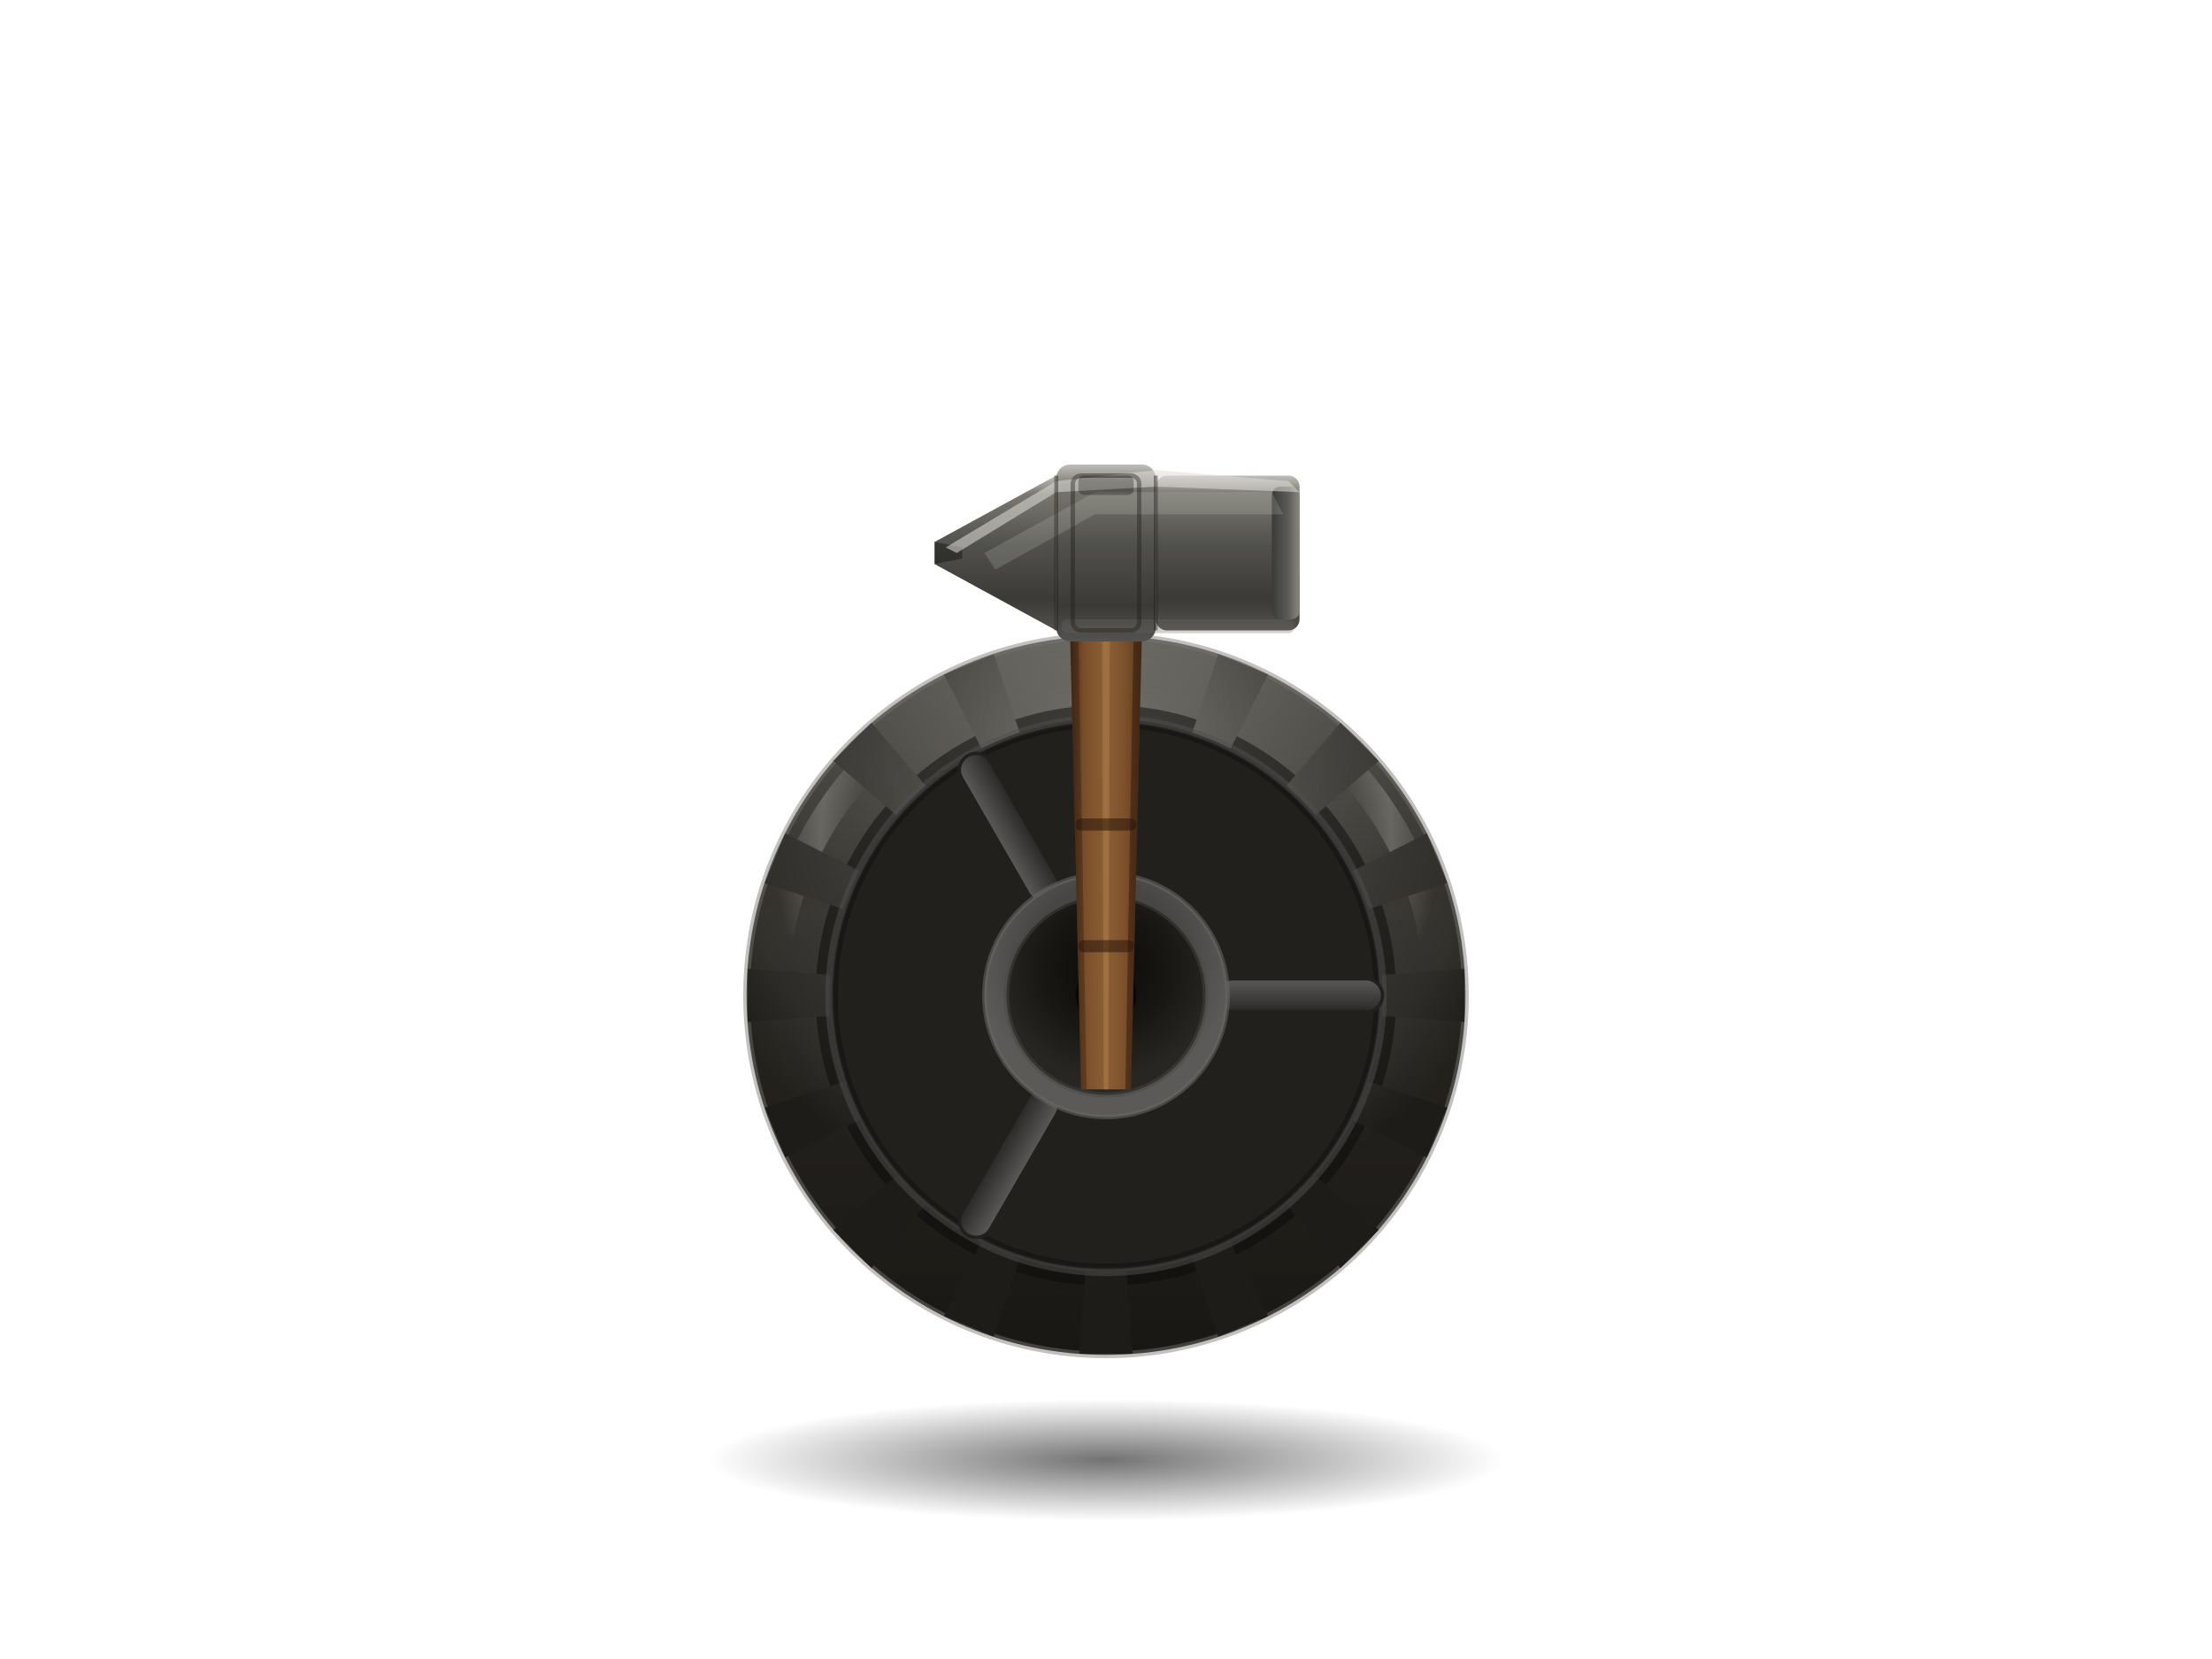
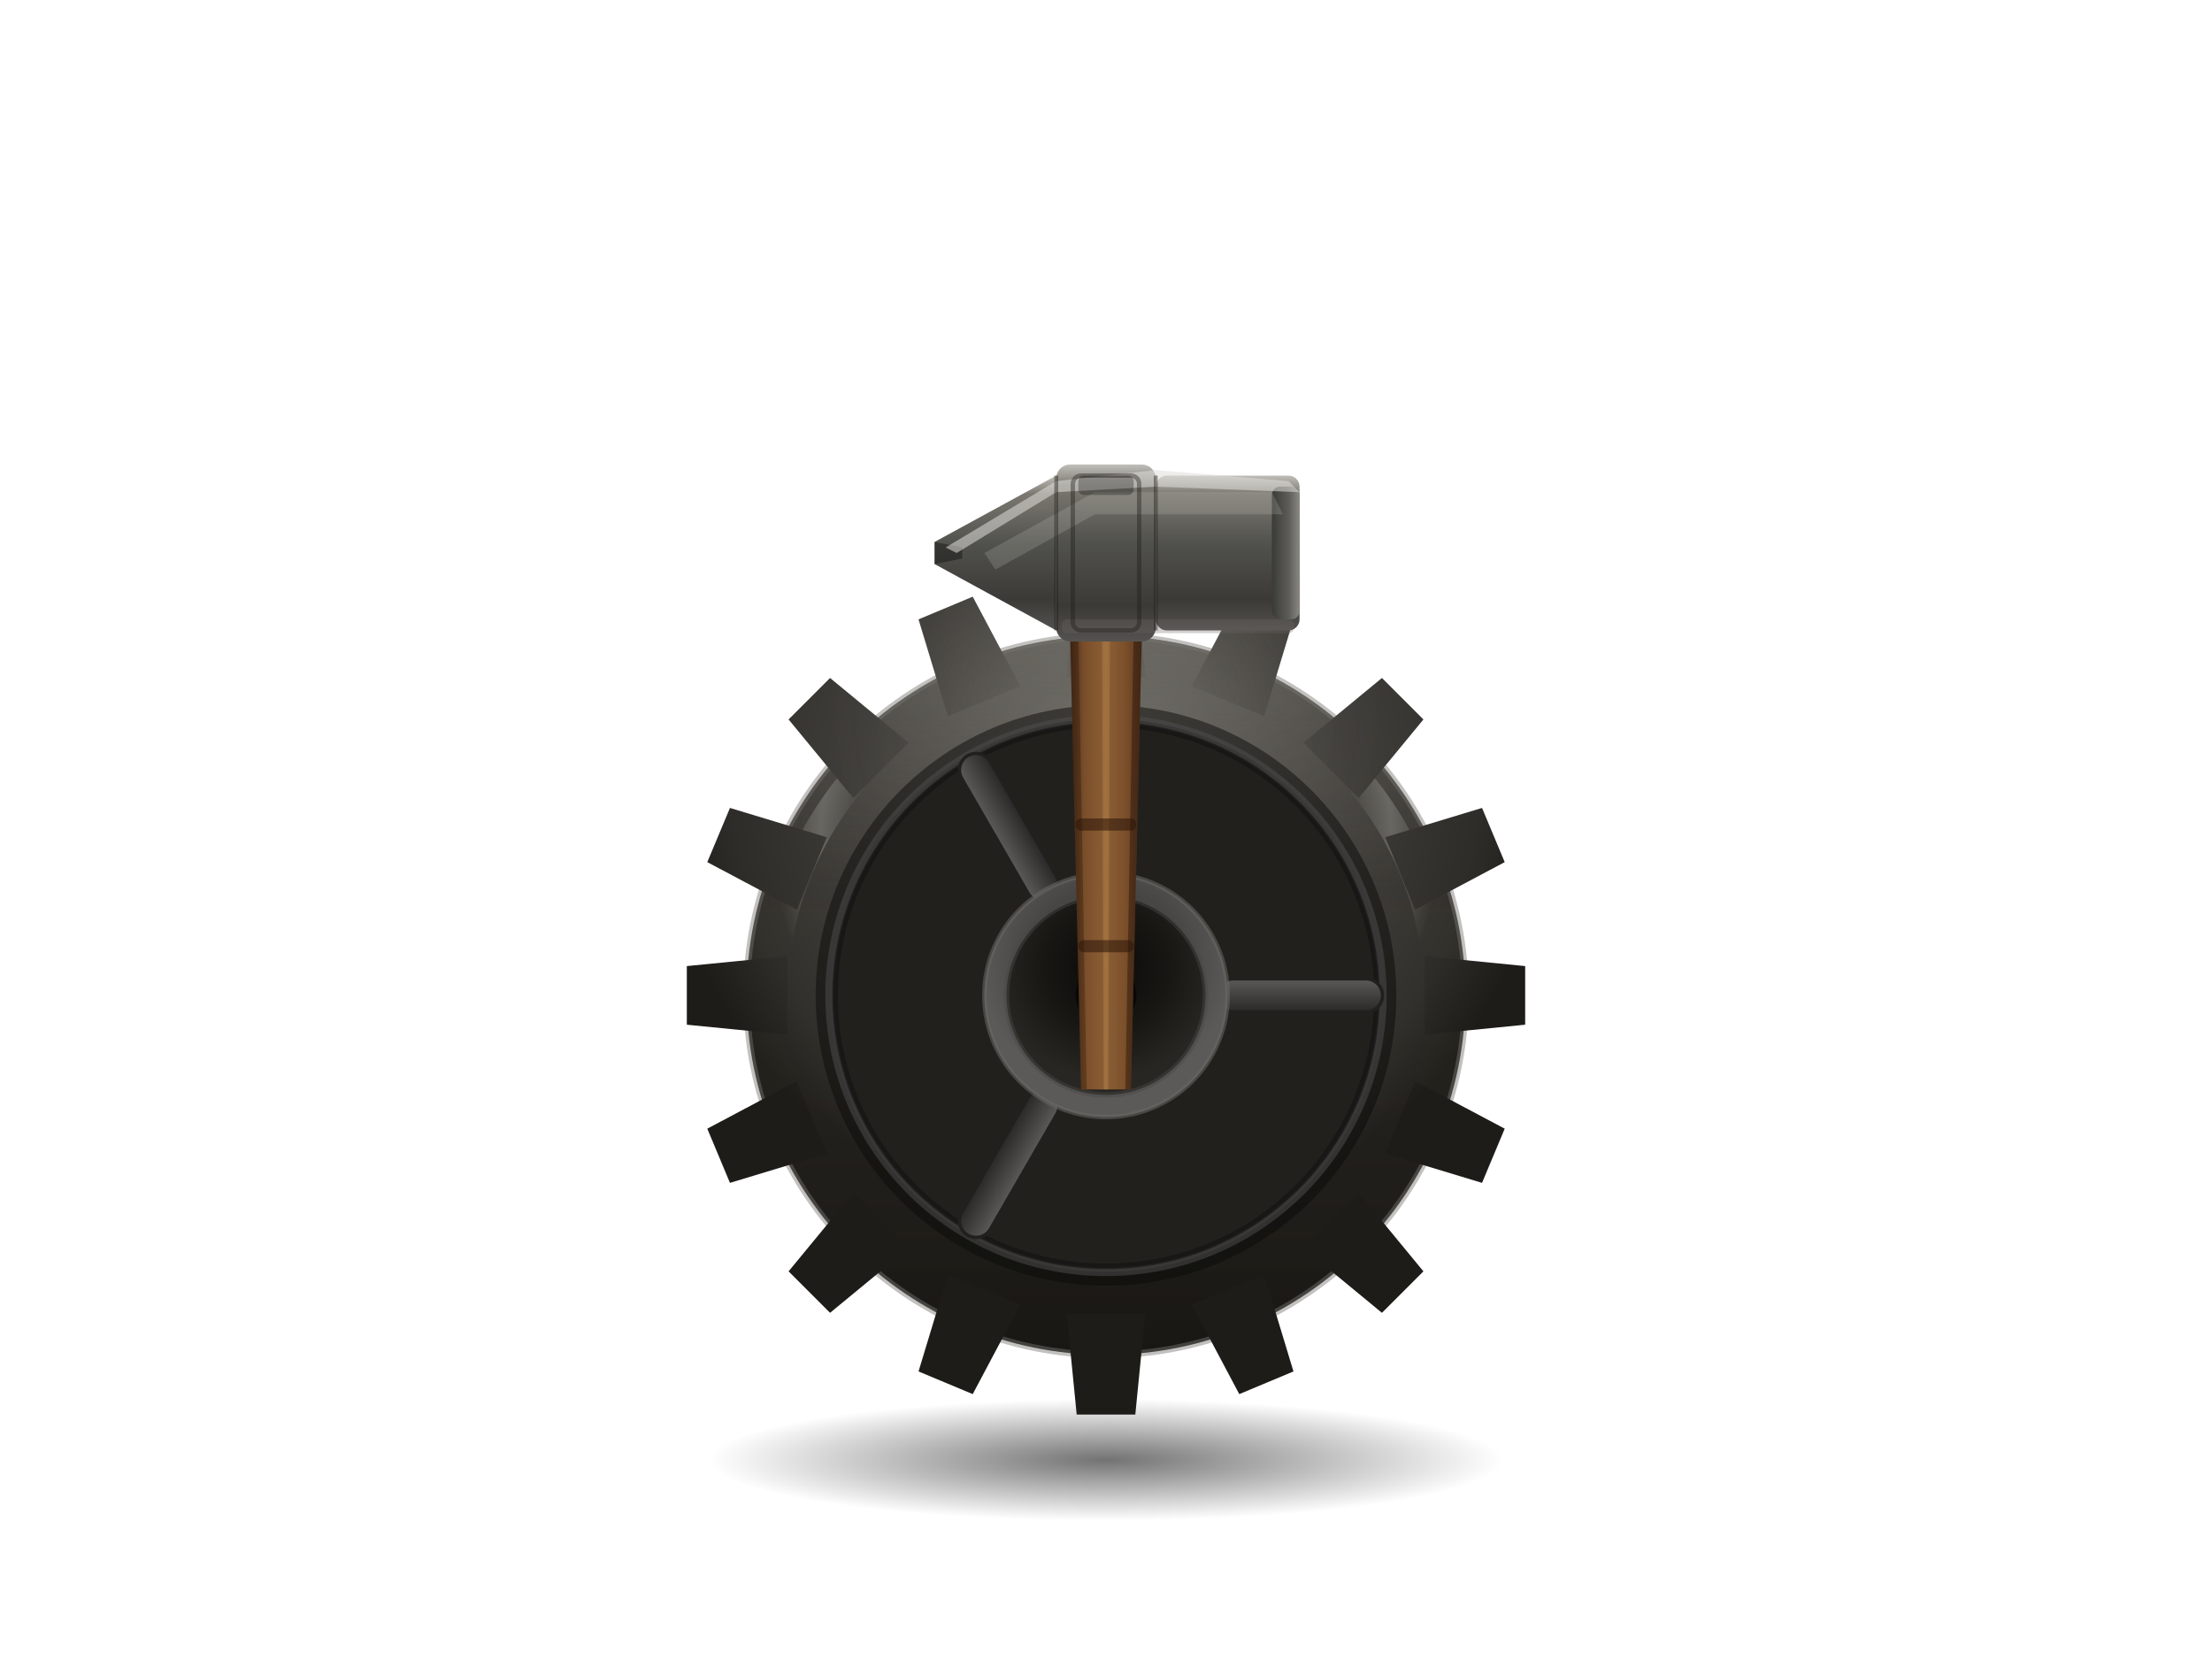
<svg xmlns="http://www.w3.org/2000/svg" id="sprocket-hammer" viewBox="0 0 400 300" role="img" aria-label="Engineering sprocket with hammer — forging animation">
  <defs>
    <radialGradient id="impact-rg" cx="50%" cy="50%" r="50%">
      <stop offset="0%" stop-color="#fff5e0" stop-opacity="0.9" />
      <stop offset="60%" stop-color="#ffcc66" stop-opacity="0.4" />
      <stop offset="100%" stop-color="#C8823A" stop-opacity="0" />
    </radialGradient>
    <radialGradient id="sprocket-rg" cx="200" cy="142" r="80" gradientUnits="userSpaceOnUse">
      <stop offset="0%" stop-color="#6e6c66" />
      <stop offset="25%" stop-color="#55534e" />
      <stop offset="55%" stop-color="#3e3c38" />
      <stop offset="85%" stop-color="#2e2c28" />
      <stop offset="100%" stop-color="#1e1c18" />
    </radialGradient>
    <linearGradient id="forge-light-lg" x1="200" y1="115" x2="200" y2="245" gradientUnits="userSpaceOnUse">
      <stop offset="0%" stop-color="#b0aea6" stop-opacity="0.28" />
      <stop offset="35%" stop-color="#7a7870" stop-opacity="0.06" />
      <stop offset="100%" stop-color="#000000" stop-opacity="0.18" />
    </linearGradient>
    <radialGradient id="chamfer-rg" cx="200" cy="152" r="60" gradientUnits="userSpaceOnUse">
      <stop offset="74%" stop-color="#a0a09a" stop-opacity="0.0" />
      <stop offset="86%" stop-color="#a0a09a" stop-opacity="0.40" />
      <stop offset="100%" stop-color="#a0a09a" stop-opacity="0.0" />
    </radialGradient>
    <radialGradient id="hub-bore-rg" cx="200" cy="175" r="20" gradientUnits="userSpaceOnUse">
      <stop offset="0%" stop-color="#0c0a08" />
      <stop offset="55%" stop-color="#181613" />
      <stop offset="100%" stop-color="#282622" />
    </radialGradient>
    <radialGradient id="hub-face-rg" cx="200" cy="174" r="23" gradientUnits="userSpaceOnUse">
      <stop offset="0%" stop-color="#3a3835" />
      <stop offset="60%" stop-color="#484644" />
      <stop offset="100%" stop-color="#5c5a58" />
    </radialGradient>
    <linearGradient id="spoke-lg" x1="0" y1="0" x2="0" y2="1">
      <stop offset="0%" stop-color="#5c5a58" />
      <stop offset="40%" stop-color="#484644" />
      <stop offset="100%" stop-color="#2a2826" />
    </linearGradient>
    <radialGradient id="tooth-tip-rg" cx="200" cy="128" r="70" gradientUnits="userSpaceOnUse">
      <stop offset="0%" stop-color="#9a9890" stop-opacity="0.30" />
      <stop offset="50%" stop-color="#9a9890" stop-opacity="0.06" />
      <stop offset="100%" stop-color="#9a9890" stop-opacity="0.0" />
    </radialGradient>
    <linearGradient id="steel-head-lg" x1="0" y1="0" x2="0" y2="1">
      <stop offset="0%" stop-color="#c0beb8" />
      <stop offset="12%" stop-color="#7a7870" />
      <stop offset="45%" stop-color="#50504c" />
      <stop offset="80%" stop-color="#3c3a36" />
      <stop offset="100%" stop-color="#545250" />
    </linearGradient>
    <linearGradient id="steel-depth-lg" x1="0" y1="0" x2="1" y2="0">
      <stop offset="0%" stop-color="#000000" stop-opacity="0.28" />
      <stop offset="25%" stop-color="#000000" stop-opacity="0.04" />
      <stop offset="100%" stop-color="#000000" stop-opacity="0.0" />
    </linearGradient>
    <linearGradient id="strike-face-lg" x1="1" y1="0" x2="0" y2="0">
      <stop offset="0%" stop-color="#8a8880" />
      <stop offset="40%" stop-color="#5c5c58" />
      <stop offset="100%" stop-color="#3a3a36" />
    </linearGradient>
    <linearGradient id="wood-grain-lg" x1="0" y1="0" x2="1" y2="0">
      <stop offset="0%" stop-color="#4a2e18" />
      <stop offset="20%" stop-color="#7a4e2a" />
      <stop offset="50%" stop-color="#8c6035" />
      <stop offset="78%" stop-color="#7a4e2a" />
      <stop offset="100%" stop-color="#5a3820" />
    </linearGradient>
    <radialGradient id="shadow-rg" cx="50%" cy="50%" r="50%">
      <stop offset="0%" stop-color="#000000" stop-opacity="0.55" />
      <stop offset="100%" stop-color="#000000" stop-opacity="0.0" />
    </radialGradient>
  </defs>
  <ellipse cx="200" cy="264" rx="72" ry="11" fill="url(#shadow-rg)" />
  <g id="sprocket">
    <circle cx="200" cy="180" r="65" fill="url(#sprocket-rg)" />
    <circle cx="200" cy="180" r="65" fill="url(#forge-light-lg)" />
    <circle cx="200" cy="180" r="50" fill="#1e1c18" />
    <circle cx="200" cy="180" r="50" fill="none" stroke="#0a0a08" stroke-width="5" opacity="0.5" />
    <circle cx="200" cy="180" r="60" fill="none" stroke="url(#chamfer-rg)" stroke-width="5" opacity="1" />
    <circle cx="200" cy="180" r="65" fill="none" stroke="#787672" stroke-width="1.2" opacity="0.45" />
    <g fill="url(#sprocket-rg)">
-       <path d="M196.3,130.1 L195.2,115.2 L204.8,115.2 L203.7,130.1 Z" />
-       <path d="M215.6,132.5 L220.3,118.3 L229.3,122.0 L222.5,135.4 Z" />
-       <path d="M232.6,142.1 L242.4,130.7 L249.3,137.6 L237.9,147.4 Z" />
-       <path d="M244.6,157.5 L258.0,150.7 L261.7,159.7 L247.5,164.4 Z" />
-       <path d="M249.9,176.3 L264.8,175.2 L264.8,184.8 L249.9,183.7 Z" />
-       <path d="M247.5,195.6 L261.7,200.3 L258.0,209.3 L244.6,202.5 Z" />
-       <path d="M237.9,212.6 L249.3,222.4 L242.4,229.3 L232.6,217.9 Z" />
-       <path d="M222.5,224.6 L229.3,238.0 L220.3,241.7 L215.6,227.5 Z" />
-       <path d="M203.7,229.9 L204.8,244.8 L195.2,244.8 L196.3,229.9 Z" />
-       <path d="M184.4,227.5 L179.7,241.7 L170.7,238.0 L177.5,224.6 Z" />
-       <path d="M167.4,217.9 L157.6,229.3 L150.7,222.4 L162.1,212.6 Z" />
-       <path d="M155.4,202.5 L142.0,209.3 L138.3,200.3 L152.5,195.6 Z" />
-       <path d="M150.1,183.7 L135.2,184.8 L135.2,175.2 L150.1,176.3 Z" />
-       <path d="M152.5,164.4 L138.3,159.7 L142.0,150.7 L155.4,157.5 Z" />
-       <path d="M162.1,147.4 L150.7,137.6 L157.6,130.7 L167.4,142.1 Z" />
-       <path d="M177.5,135.4 L170.7,122.0 L179.7,118.3 L184.4,132.5 Z" />
+       <path d="M194.7,104.2 L205.3,104.2 L207.1,122.4 L192.9,122.4 Z" />
+       <path d="M224.1,107.9 L233.9,112.0 L228.6,129.5 L215.5,124.1 Z" />
+       <path d="M249.9,122.6 L257.4,130.1 L245.7,144.3 L235.7,134.3 Z" />
+       <path d="M268.0,146.1 L272.1,155.9 L255.9,164.5 L250.5,151.4 Z" />
+       <path d="M275.8,174.7 L275.8,185.3 L257.6,187.1 L257.6,172.9 Z" />
+       <path d="M272.1,204.1 L268.0,213.9 L250.5,208.6 L255.9,195.5 Z" />
+       <path d="M257.4,229.9 L249.9,237.4 L235.7,225.7 L245.7,215.7 Z" />
+       <path d="M233.9,248.0 L224.1,252.1 L215.5,235.9 L228.6,230.5 Z" />
+       <path d="M205.3,255.8 L194.7,255.8 L192.9,237.6 L207.1,237.6 Z" />
+       <path d="M175.9,252.1 L166.1,248.0 L171.4,230.5 L184.5,235.9 Z" />
+       <path d="M150.1,237.4 L142.6,229.9 L154.3,215.7 L164.3,225.7 Z" />
+       <path d="M132.0,213.9 L127.9,204.1 L144.1,195.5 L149.5,208.6 Z" />
+       <path d="M124.2,185.3 L124.2,174.7 L142.4,172.9 L142.4,187.1 Z" />
+       <path d="M127.9,155.9 L132.0,146.1 L149.5,151.4 L144.1,164.5 Z" />
+       <path d="M142.6,130.1 L150.1,122.6 L164.3,134.3 L154.3,144.3 Z" />
+       <path d="M166.1,112.0 L175.9,107.9 L184.5,124.1 L171.4,129.5 Z" />
    </g>
    <g fill="url(#tooth-tip-rg)">
-       <path d="M196.3,130.1 L195.2,115.2 L204.8,115.2 L203.7,130.1 Z" />
-       <path d="M215.6,132.5 L220.3,118.3 L229.3,122.0 L222.5,135.4 Z" />
-       <path d="M232.6,142.1 L242.4,130.7 L249.3,137.6 L237.9,147.4 Z" />
-       <path d="M177.5,135.4 L170.7,122.0 L179.7,118.3 L184.4,132.5 Z" />
-       <path d="M162.1,147.4 L150.7,137.6 L157.6,130.7 L167.4,142.1 Z" />
+       <path d="M194.7,104.2 L205.3,104.2 L207.1,122.4 L192.9,122.4 Z" />
+       <path d="M224.1,107.9 L233.9,112.0 L228.6,129.5 L215.5,124.1 Z" />
+       <path d="M249.9,122.6 L257.4,130.1 L245.7,144.3 L235.7,134.3 Z" />
+       <path d="M166.1,112.0 L175.9,107.9 L184.5,124.1 L171.4,129.5 Z" />
+       <path d="M142.6,130.1 L150.1,122.6 L164.3,134.3 L154.3,144.3 Z" />
    </g>
    <circle cx="200" cy="180" r="50" fill="#22201c" />
    <circle cx="200" cy="180" r="50" fill="none" stroke="#525050" stroke-width="1.5" opacity="0.5" />
    <circle cx="200" cy="180" r="49" fill="none" stroke="#101010" stroke-width="1" opacity="0.6" />
    <rect x="220" y="177" width="30" height="6" rx="3" fill="url(#spoke-lg)" stroke="#20201e" stroke-width="0.6" />
    <rect x="-14" y="-3" width="30" height="6" rx="3" fill="url(#spoke-lg)" stroke="#20201e" stroke-width="0.6" transform="translate(183,209.5) rotate(120)" />
    <rect x="-14" y="-3" width="30" height="6" rx="3" fill="url(#spoke-lg)" stroke="#20201e" stroke-width="0.6" transform="translate(183,150.5) rotate(240)" />
    <circle cx="200" cy="180" r="22" fill="url(#hub-face-rg)" />
    <circle cx="200" cy="180" r="22" fill="none" stroke="#6a6864" stroke-width="0.8" opacity="0.55" />
    <circle cx="200" cy="180" r="18" fill="url(#hub-bore-rg)" />
    <circle cx="200" cy="180" r="18" fill="none" stroke="#484644" stroke-width="1" opacity="0.45" />
    <circle cx="200" cy="180" r="5.5" fill="#080806" />
    <circle cx="198" cy="178" r="2.5" fill="#303030" opacity="0.6" />
-     <circle class="tooth-glow-0" cx="200.0" cy="115.2" r="4" fill="#C8823A" opacity="0" />
-     <circle class="tooth-glow-1" cx="224.8" cy="120.2" r="4" fill="#C8823A" opacity="0" />
-     <circle class="tooth-glow-2" cx="245.9" cy="134.2" r="4" fill="#C8823A" opacity="0" />
-     <circle class="tooth-glow-3" cx="259.9" cy="155.2" r="4" fill="#C8823A" opacity="0" />
-     <circle class="tooth-glow-4" cx="264.8" cy="180.0" r="4" fill="#C8823A" opacity="0" />
-     <circle class="tooth-glow-5" cx="259.9" cy="204.8" r="4" fill="#C8823A" opacity="0" />
-     <circle class="tooth-glow-6" cx="245.9" cy="225.8" r="4" fill="#C8823A" opacity="0" />
-     <circle class="tooth-glow-7" cx="224.8" cy="239.9" r="4" fill="#C8823A" opacity="0" />
-     <circle class="tooth-glow-8" cx="200.0" cy="244.8" r="4" fill="#C8823A" opacity="0" />
-     <circle class="tooth-glow-9" cx="175.2" cy="239.9" r="4" fill="#C8823A" opacity="0" />
-     <circle class="tooth-glow-10" cx="154.1" cy="225.8" r="4" fill="#C8823A" opacity="0" />
-     <circle class="tooth-glow-11" cx="140.1" cy="204.8" r="4" fill="#C8823A" opacity="0" />
-     <circle class="tooth-glow-12" cx="135.2" cy="180.0" r="4" fill="#C8823A" opacity="0" />
-     <circle class="tooth-glow-13" cx="140.1" cy="155.2" r="4" fill="#C8823A" opacity="0" />
-     <circle class="tooth-glow-14" cx="154.1" cy="134.2" r="4" fill="#C8823A" opacity="0" />
-     <circle class="tooth-glow-15" cx="175.2" cy="120.2" r="4" fill="#C8823A" opacity="0" />
+     <circle class="tooth-glow-0" cx="200.0" cy="104.2" r="4" fill="#C8823A" opacity="0" />
+     <circle class="tooth-glow-1" cx="229.1" cy="109.8" r="4" fill="#C8823A" opacity="0" />
+     <circle class="tooth-glow-2" cx="253.7" cy="126.3" r="4" fill="#C8823A" opacity="0" />
+     <circle class="tooth-glow-3" cx="270.2" cy="150.9" r="4" fill="#C8823A" opacity="0" />
+     <circle class="tooth-glow-4" cx="276.0" cy="180.0" r="4" fill="#C8823A" opacity="0" />
+     <circle class="tooth-glow-5" cx="270.2" cy="209.1" r="4" fill="#C8823A" opacity="0" />
+     <circle class="tooth-glow-6" cx="253.7" cy="233.7" r="4" fill="#C8823A" opacity="0" />
+     <circle class="tooth-glow-7" cx="229.1" cy="250.2" r="4" fill="#C8823A" opacity="0" />
+     <circle class="tooth-glow-8" cx="200.0" cy="256.0" r="4" fill="#C8823A" opacity="0" />
+     <circle class="tooth-glow-9" cx="170.9" cy="250.2" r="4" fill="#C8823A" opacity="0" />
+     <circle class="tooth-glow-10" cx="146.3" cy="233.7" r="4" fill="#C8823A" opacity="0" />
+     <circle class="tooth-glow-11" cx="129.8" cy="209.1" r="4" fill="#C8823A" opacity="0" />
+     <circle class="tooth-glow-12" cx="124.0" cy="180.0" r="4" fill="#C8823A" opacity="0" />
+     <circle class="tooth-glow-13" cx="129.8" cy="150.9" r="4" fill="#C8823A" opacity="0" />
+     <circle class="tooth-glow-14" cx="146.3" cy="126.3" r="4" fill="#C8823A" opacity="0" />
+     <circle class="tooth-glow-15" cx="170.9" cy="109.8" r="4" fill="#C8823A" opacity="0" />
  </g>
  <g id="hammer">
    <polygon points="193.5,114 206.5,114 204.5,197 195.5,197" fill="url(#wood-grain-lg)" />
    <polygon points="199.3,114 200.7,114 200.4,197 199.6,197" fill="#c89055" opacity="0.32" />
    <polygon points="205.0,114 206.5,114 204.5,197 203.5,197" fill="#1e0e04" opacity="0.42" />
    <polygon points="193.5,114 195.0,114 196.5,197 195.5,197" fill="#1e0e04" opacity="0.30" />
    <rect x="194.5" y="148" width="11" height="2.2" rx="1.0" fill="#2a1408" opacity="0.55" />
    <rect x="195.0" y="170" width="10" height="2.2" rx="1.0" fill="#2a1408" opacity="0.55" />
    <polygon points="191,86 191,114 169,102 169,98" fill="url(#steel-head-lg)" />
    <rect x="209" y="86" width="26" height="28" rx="2" fill="url(#steel-head-lg)" />
    <rect x="191" y="84" width="18" height="32" rx="2.5" fill="url(#steel-head-lg)" />
    <rect x="230" y="88" width="5" height="24" rx="1.5" fill="url(#strike-face-lg)" />
    <polygon points="169,98 174,99 174,101 169,102" fill="#000000" opacity="0.35" />
    <polygon points="171,99 191,87 209,85 233,87 235,89 209,88 191,89 173,100" fill="#e0deda" opacity="0.55" />
    <polygon points="178,100 198,89 230,89 232,93 198,93 180,103" fill="#d8d6d0" opacity="0.18" />
    <rect x="192" y="112" width="42" height="2.5" rx="1" fill="#6a6860" opacity="0.30" />
    <line x1="191" y1="86" x2="191" y2="114" stroke="#1e1c18" stroke-width="0.7" opacity="0.45" />
    <line x1="209" y1="86" x2="209" y2="114" stroke="#1e1c18" stroke-width="0.7" opacity="0.45" />
    <rect x="194" y="86" width="12" height="28" rx="1.5" fill="none" stroke="#1e1c18" stroke-width="0.8" opacity="0.40" />
    <rect x="195" y="86" width="10" height="3.5" rx="1" fill="#000000" opacity="0.28" />
  </g>
-   <circle id="impact-flash" cx="200" cy="115" r="28" fill="url(#impact-rg)" opacity="0" />
-   <circle class="spark-1" cx="200" cy="115" r="2.5" fill="#ffcc66" opacity="0" />
-   <circle class="spark-2" cx="200" cy="115" r="2.0" fill="#C8823A" opacity="0" />
-   <circle class="spark-3" cx="200" cy="115" r="3.0" fill="#ffcc66" opacity="0" />
-   <circle class="spark-4" cx="200" cy="115" r="1.8" fill="#fff5e0" opacity="0" />
-   <circle class="spark-5" cx="200" cy="115" r="2.2" fill="#C8823A" opacity="0" />
-   <circle class="spark-6" cx="200" cy="115" r="2.8" fill="#ffcc66" opacity="0" />
-   <circle class="spark-7" cx="200" cy="115" r="1.5" fill="#fff5e0" opacity="0" />
-   <circle class="spark-8" cx="200" cy="115" r="2.0" fill="#C8823A" opacity="0" />
-   <circle class="spark-9" cx="200" cy="115" r="2.5" fill="#ffcc66" opacity="0" />
-   <circle class="spark-10" cx="200" cy="115" r="1.8" fill="#fff5e0" opacity="0" />
+   <circle id="impact-flash" cx="200" cy="110" r="28" fill="url(#impact-rg)" opacity="0" />
+   <circle class="spark-1" cx="200" cy="110" r="2.5" fill="#ffcc66" opacity="0" />
+   <circle class="spark-2" cx="200" cy="110" r="2.0" fill="#C8823A" opacity="0" />
+   <circle class="spark-3" cx="200" cy="110" r="3.0" fill="#ffcc66" opacity="0" />
+   <circle class="spark-4" cx="200" cy="110" r="1.8" fill="#fff5e0" opacity="0" />
+   <circle class="spark-5" cx="200" cy="110" r="2.2" fill="#C8823A" opacity="0" />
+   <circle class="spark-6" cx="200" cy="110" r="2.8" fill="#ffcc66" opacity="0" />
+   <circle class="spark-7" cx="200" cy="110" r="1.5" fill="#fff5e0" opacity="0" />
+   <circle class="spark-8" cx="200" cy="110" r="2.0" fill="#C8823A" opacity="0" />
+   <circle class="spark-9" cx="200" cy="110" r="2.5" fill="#ffcc66" opacity="0" />
+   <circle class="spark-10" cx="200" cy="110" r="1.8" fill="#fff5e0" opacity="0" />
</svg>
